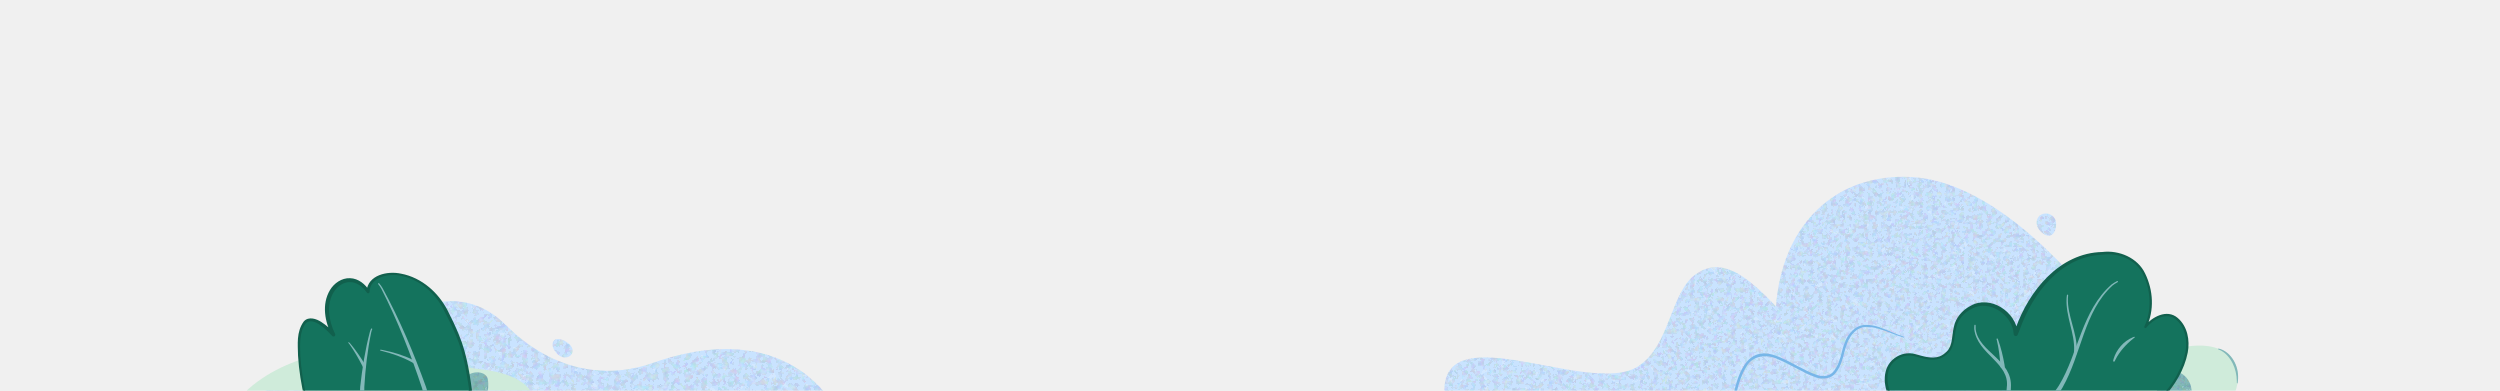
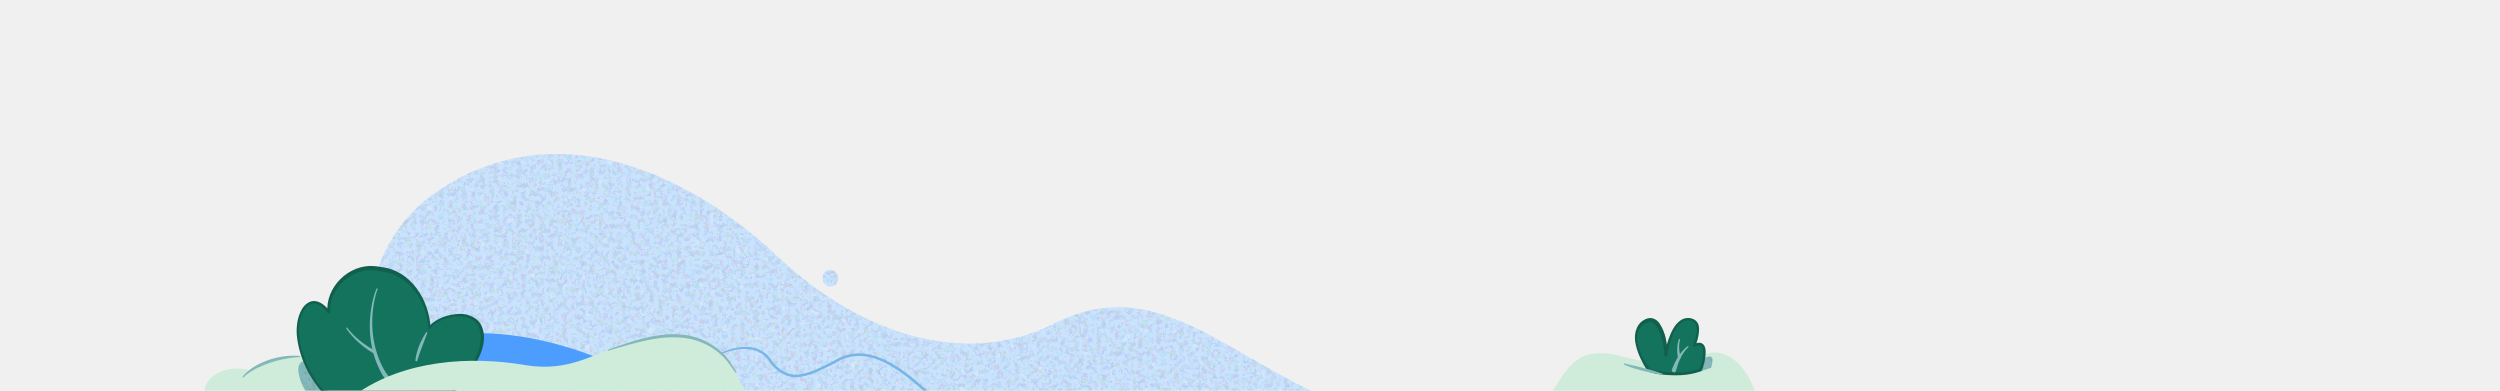
<svg xmlns="http://www.w3.org/2000/svg" width="1280" height="200" viewBox="0 0 1280 200" fill="none">
-   <g clip-path="url(#clip0_3427_33584)">
-     <g filter="url(#filter0_nn_3427_33584)">
-       <path d="M740.228 207.255C834.308 207.255 1032.91 207.255 1091.92 207.255L1096.89 188.846C1091.54 179.819 1085.57 171.021 1078.98 162.527C1056.24 133.246 1017.87 92.884 978.857 90.649C939.845 88.413 912.367 115.02 909.289 156.9C894.219 140.856 881.167 131.108 868.166 140.462C855.126 149.843 855.198 176.621 838.928 187.441C813.371 204.428 730.987 156.157 740.228 207.255Z" fill="#C9E3FF" />
+   <g clip-path="url(#clip0_3427_33618)">
+     <path d="M104.947 202.023C103.266 193.645 114.646 186.17 127.815 189.55C147.219 175.921 171.179 181.789 168.933 202.023H104.947Z" fill="#CFEBDA" />
+     <g filter="url(#filter0_nn_3427_33618)">
+       <path d="M156.767 200.739C152.059 193.3 151.023 184.637 156.296 184.919C161.117 186.049 166.027 195.937 167.879 200.739H156.767Z" fill="#82B8B9" />
    </g>
-     <path d="M885.869 212.036C885.845 212.215 885.893 212.397 886.003 212.54C886.113 212.684 886.275 212.778 886.454 212.802C886.634 212.826 886.815 212.778 886.959 212.669C887.102 212.559 887.196 212.397 887.22 212.217C887.22 212.217 887.22 212.217 887.22 212.217C887.507 210.082 887.817 208.029 888.191 205.918C889.359 199.629 890.758 193.146 894.114 187.798C897.273 181.976 904.648 181.136 910.359 183.962C916.932 186.626 922.789 190.769 929.728 193.2C933.075 194.498 937.889 193.938 940.086 190.651C942.38 187.629 943.386 184.085 944.265 180.561C944.679 178.841 945.143 177.277 945.789 175.665C947.374 171.461 950.665 167.519 955.316 167.405C959.859 167.173 964.328 169.085 968.687 170.725C970.676 171.486 972.685 172.263 974.75 172.825C974.805 172.839 974.864 172.832 974.913 172.804C974.963 172.775 974.999 172.729 975.015 172.675C975.03 172.62 975.023 172.562 974.996 172.512C974.968 172.462 974.922 172.425 974.868 172.409C974.868 172.409 974.868 172.409 974.868 172.409C972.849 171.805 970.878 170.978 968.915 170.156C964.601 168.392 960.205 166.255 955.261 166.349C950.114 166.295 946.191 170.816 944.594 175.181C943.913 176.874 943.433 178.491 943.006 180.259C942.154 183.7 941.122 187.152 939.062 189.842C937.068 192.685 933.37 193.113 930.122 191.946C923.546 189.652 917.549 185.456 910.875 182.736C907.833 181.469 904.463 180.526 901.022 181.159C897.562 181.76 894.767 184.271 892.988 187.063C889.422 192.762 888.051 199.314 886.853 205.68C886.474 207.815 886.159 209.885 885.869 212.036Z" fill="#77B6E8" />
-     <g filter="url(#filter1_nn_3427_33584)">
-       <path d="M1045.46 119.115C1040.96 115.316 1042.59 109.951 1046.71 109.36C1049.18 109.006 1052.75 110.515 1052.75 114.815C1052.75 119.115 1049.96 122.914 1045.46 119.115Z" fill="#C9E3FF" />
+     <path d="M153.346 182.817C153.428 182.812 153.506 182.778 153.564 182.719C153.622 182.66 153.655 182.581 153.655 182.499C153.655 182.417 153.622 182.338 153.564 182.279C153.506 182.22 153.428 182.186 153.346 182.181C153.346 182.181 153.346 182.181 153.346 182.181C152.81 182.15 152.284 182.13 151.752 182.119C146.896 182.021 141.989 182.766 137.365 184.367C132.905 185.939 128.579 188.219 125.24 191.655C124.867 192.055 124.521 192.466 124.212 192.914C124.172 192.973 124.153 193.046 124.163 193.117C124.173 193.189 124.209 193.254 124.266 193.298C124.322 193.342 124.394 193.362 124.465 193.354C124.537 193.346 124.603 193.31 124.651 193.257C124.651 193.257 124.651 193.257 124.651 193.257C124.989 192.881 125.362 192.535 125.758 192.198C129.307 189.306 133.569 187.363 137.876 185.844C142.344 184.299 147.016 183.332 151.778 182.929C152.299 182.885 152.817 182.848 153.346 182.817Z" fill="#82B8B9" />
+     <g filter="url(#filter1_nn_3427_33618)">
+       <path d="M194.168 172.506C203.956 196.498 211.622 202.183 232.195 217.386C448.257 221.589 651.865 217.386 717.129 217.386C635.416 196.525 600.421 134.84 539.325 165.82C498.184 186.682 444.369 175.113 397.859 131.026C356.772 92.079 286.045 54.478 222.438 99.004C198.342 115.872 183.857 147.232 194.168 172.506Z" fill="#C9E3FF" />
    </g>
-     <path d="M1062.58 166.885C1040.02 170.53 1013.98 201.414 1035.25 201.414H1144.09C1149.39 189.045 1143.22 173.783 1119.18 177.502C1095.45 181.174 1091.67 162.183 1062.58 166.885Z" fill="#CFEBDA" />
-     <g filter="url(#filter2_nn_3427_33584)">
-       <path d="M1122.17 201.119C1122.17 192.905 1114.95 187.265 1106.14 191.124L1104.16 201.119C1106.2 201.193 1115.7 201.296 1122.17 201.119Z" fill="#82B8B9" />
+     <path d="M323.461 191.678C305.955 181.303 267.792 167.363 232.779 171.253L223.053 191.678C242.829 193.299 285.854 195.568 323.461 191.678Z" fill="#4D9DFF" />
+     <path d="M480.464 205.139C480.596 205.262 480.675 205.433 480.681 205.614C480.688 205.794 480.622 205.97 480.499 206.103C480.376 206.235 480.205 206.313 480.025 206.32C479.844 206.326 479.668 206.261 479.536 206.138C479.536 206.138 479.536 206.138 479.536 206.138C477.858 204.576 476.201 203.059 474.545 201.574C461.718 190.187 444.338 175.117 427.36 186.049C421.796 188.703 416.305 191.943 409.93 192.936C403.402 194.209 397.004 190.018 393.635 184.771C393.586 184.701 393.536 184.631 393.486 184.562C387.707 176.007 375.443 178.142 366.984 182.373C364.961 183.34 362.993 184.439 361.087 185.637C361.039 185.667 360.981 185.677 360.925 185.665C360.869 185.652 360.821 185.619 360.79 185.571C360.76 185.524 360.749 185.466 360.761 185.41C360.772 185.354 360.805 185.305 360.853 185.274C360.853 185.274 360.853 185.274 360.853 185.274C362.742 184.023 364.694 182.861 366.711 181.823C374.998 177.339 388.025 174.42 394.531 183.806C394.585 183.881 394.638 183.956 394.692 184.032C398.017 189.099 403.685 192.786 409.749 191.642C415.728 190.72 421.201 187.541 426.78 184.862C444.389 173.501 462.776 189.254 475.452 200.562C477.116 202.052 478.78 203.575 480.464 205.139Z" fill="#77B6E8" />
+     <g filter="url(#filter2_nn_3427_33618)">
+       <path d="M424.561 146.627C420.221 145.788 420.418 140.06 423.204 138.655C425.049 137.726 427.884 137.906 428.912 140.965C429.941 144.023 427.651 147.224 424.561 146.627Z" fill="#C9E3FF" />
    </g>
-     <path d="M980.505 181.868C971.676 179.307 960.428 188.594 968.279 203.511H1106.89C1111.08 199.062 1117.44 190.941 1119.53 180.351C1122.15 167.012 1111.37 152.873 1098.42 167.397C1103.91 157.976 1102.88 127.317 1076.44 129.713C1050.66 132.047 1040.32 149.732 1032.08 170.93C1031.69 161.509 1019.79 151.694 1009.24 157.343C996.696 164.055 1002.93 174.657 997.142 180.351C993.035 184.395 989.265 184.41 980.505 181.868Z" fill="#14735D" />
-     <path d="M967.556 203.892C968.038 203.638 968.52 203.384 969.002 203.13C965.556 197.25 964.991 188.785 970.677 184.444C973.347 182.315 977.056 181.463 980.346 182.418C984.521 183.5 989.022 185.113 993.531 183.48C995.076 182.878 996.395 181.865 997.534 180.749C1001.16 177.118 1000.47 171.872 1001.63 167.726C1002.58 163.397 1005.68 160.009 1009.62 158.056C1018.65 153.052 1030.45 161.427 1030.99 170.975C1031.04 172.22 1032.64 172.487 1033.1 171.325C1033.42 170.503 1033.74 169.693 1034.07 168.876C1040.84 149.937 1055.12 131.297 1076.5 130.404C1084.76 129.292 1093.65 132.954 1097.29 140.634C1101.29 148.718 1101.81 159.038 1097.91 167.098C1097.55 167.706 1098.39 168.318 1098.86 167.792C1102.61 163.281 1109.4 159.53 1114.22 163.712C1118.77 167.571 1120.06 174.401 1118.93 180.234C1117.23 188.868 1112.46 196.683 1106.44 203.082L1106.89 202.884C1067.84 202.854 1028.78 202.804 989.725 202.734C982.576 202.721 975.428 202.708 968.279 202.694C968.279 203.239 968.279 203.783 968.279 204.328C975.428 204.314 982.576 204.301 989.725 204.288C1028.78 204.218 1067.84 204.168 1106.89 204.138C1107.02 204.138 1107.26 204.036 1107.35 203.94C1113.48 197.4 1118.37 189.396 1120.13 180.469C1121.29 174.277 1120.05 167.123 1114.97 162.777C1109.38 157.986 1101.74 162.391 1097.98 167.002L1098.93 167.696C1103.11 158.97 1102.5 148.629 1098.33 140.087C1094.55 131.997 1084.96 127.949 1076.37 129.021C1054.47 129.478 1038.76 148.954 1032.04 168.058C1031.71 168.884 1031.38 169.703 1031.06 170.534L1033.17 170.884C1032.37 159.562 1019 150.824 1008.85 156.629C1004.71 158.772 1001.25 162.773 1000.36 167.419C999.277 171.887 999.888 176.87 996.751 179.954C995.681 181.015 994.488 181.926 993.129 182.455C989.224 183.917 984.785 182.445 980.665 181.319C976.999 180.232 972.904 181.136 969.909 183.459C963.498 188.219 964.064 197.661 967.556 203.892ZM969.002 203.13L967.556 203.892C967.679 204.119 968.02 204.329 968.279 204.328V202.694L969.002 203.13Z" fill="#11604D" />
-     <g filter="url(#filter3_nn_3427_33584)">
-       <path d="M213.467 235.998L130.422 219.576C128.908 179.582 136.85 223.879 135.946 197.058L148.358 189.851C165.173 197.058 175.583 175.838 199.609 163.827C214.094 156.585 237.675 145.071 259.265 166.662C280.855 188.252 308.111 195.056 334.136 185.847C381.845 168.966 419.422 182.225 435.832 224.284L369.995 219.576L279.262 232.865L213.467 235.998Z" fill="#C9E3FF" />
+     <path d="M219.871 167.861C222.474 162.897 241.425 156.084 246.112 167.861C250.314 178.42 239.045 193.601 228.339 204.464L166.026 201.239C161.709 196.927 153.353 183.803 152.525 171.361C151.698 158.919 159.364 147.919 168.349 159.893C166.319 152.406 176.51 135.793 191.742 137.335C207.442 138.925 217.832 147.94 219.871 167.861Z" fill="#14735D" />
+     <path d="M245.353 168.163C245.859 167.962 246.365 167.76 246.871 167.559C245.066 162.631 239.431 160.354 234.703 160.727C229.354 161.092 223.996 162.714 220.036 166.659C219.792 166.946 219.561 167.265 219.383 167.605L220.419 167.805C219.832 153.954 210.663 138.644 195.586 136.782C194.342 136.548 193.108 136.376 191.851 136.253C178.719 135.001 166.441 147.01 167.677 160.075L168.906 159.475C167.123 157.212 165 154.905 161.888 154.232C158.634 153.522 155.791 156.04 154.445 158.531C152.25 162.485 151.675 167.019 151.934 171.4C152.975 182.699 158.149 193.203 165.593 201.672C165.671 201.75 165.884 201.844 165.994 201.85C186.764 202.944 207.534 204.051 228.302 205.171C228.457 205.179 228.734 205.071 228.843 204.961C235.489 198.143 241.857 190.766 245.745 181.836C247.56 177.476 248.739 172.321 246.871 167.559C246.365 167.76 245.859 167.962 245.353 168.163C247.014 172.275 246.039 177.046 244.309 181.241C240.634 189.834 234.381 197.206 227.835 203.968L228.376 203.758C207.602 202.727 186.829 201.684 166.057 200.628L166.458 200.806C159.29 192.705 154.09 182.187 153.116 171.322C152.858 167.129 153.443 162.751 155.469 159.12C156.746 156.794 159.116 154.849 161.649 155.45C164.158 156.002 166.163 158.116 167.792 160.311C168.274 160.951 169.233 160.484 169.021 159.711C168.117 148.259 180.104 136.98 191.632 138.418C192.831 138.543 194.004 138.711 195.181 138.932C209.174 140.636 218.524 154.041 219.322 167.917C219.384 168.512 220.081 168.647 220.359 168.117C220.487 167.87 220.67 167.612 220.874 167.371C224.354 163.864 229.743 162.18 234.742 161.975C239.256 161.75 243.941 163.883 245.353 168.163ZM246.871 167.559L245.353 168.163L246.871 167.559V167.559Z" fill="#11604D" />
+     <path d="M193.351 148.023C193.38 147.945 193.378 147.858 193.345 147.781C193.311 147.704 193.249 147.644 193.172 147.613C193.095 147.582 193.009 147.582 192.931 147.615C192.854 147.647 192.791 147.708 192.759 147.784C192.759 147.784 192.759 147.784 192.759 147.784C192.451 148.514 192.164 149.268 191.905 150.022C187.678 163.696 188.432 179.245 195.834 192.035C196.279 192.731 196.757 193.41 197.267 194.056C197.446 194.284 197.708 194.43 197.996 194.46C198.285 194.489 198.576 194.401 198.805 194.215C199.034 194.028 199.18 193.761 199.21 193.472C199.239 193.184 199.15 192.898 198.963 192.676C198.963 192.676 198.963 192.676 198.963 192.676C198.483 192.106 198.025 191.5 197.593 190.871C190.26 179.189 188.836 163.744 192.586 150.243C192.815 149.496 193.072 148.748 193.351 148.023Z" fill="#82B8B9" />
+     <path d="M268.648 186.88C240.716 182.224 207.208 184.166 182.025 201.942C235.384 202.956 348.469 201.942 381.988 201.942C370.68 175.105 359.692 169.038 333.617 172.696C308.464 176.225 296.581 191.535 268.648 186.88Z" fill="#CFEBDA" />
+     <path d="M376.509 190.735C376.556 190.803 376.628 190.852 376.711 190.868C376.793 190.885 376.878 190.869 376.947 190.823C377.017 190.777 377.066 190.705 377.083 190.624C377.101 190.542 377.085 190.456 377.041 190.385C377.041 190.385 377.041 190.385 377.041 190.385C376.385 189.331 375.734 188.317 375.038 187.289C369.378 177.465 357.982 171.346 346.697 171.184C346.356 171.158 346.01 171.134 345.66 171.112C334.822 170.973 324.694 174.393 314.757 177.77C313.603 178.183 312.455 178.607 311.312 179.046C311.244 179.072 311.188 179.123 311.157 179.189C311.125 179.255 311.121 179.331 311.145 179.4C311.17 179.468 311.22 179.525 311.286 179.557C311.352 179.588 311.427 179.593 311.497 179.571C311.497 179.571 311.497 179.571 311.497 179.571C312.658 179.198 313.823 178.836 314.992 178.482C325.01 175.61 335.314 172.506 345.56 172.671C345.904 172.693 346.244 172.717 346.58 172.742C357.724 173.002 368.206 178.283 374.377 187.757C375.111 188.744 375.806 189.719 376.509 190.735Z" fill="#82B8B9" />
+     <path d="M218.737 170.459C218.763 170.383 218.765 170.299 218.737 170.222C218.709 170.146 218.654 170.084 218.582 170.049C218.51 170.014 218.427 170.009 218.349 170.034C218.272 170.059 218.207 170.112 218.163 170.18C218.163 170.18 218.163 170.18 218.163 170.18C218.026 170.394 217.889 170.61 217.754 170.828C216.412 172.988 215.233 175.263 214.338 177.665C213.616 179.605 213.075 181.626 212.79 183.687C212.754 183.943 212.723 184.199 212.696 184.456C212.683 184.579 212.711 184.705 212.782 184.808C212.853 184.911 212.96 184.982 213.081 185.007C213.202 185.031 213.328 185.006 213.433 184.939C213.539 184.871 213.614 184.766 213.649 184.647C213.649 184.647 213.649 184.647 213.649 184.647C213.722 184.407 213.795 184.167 213.87 183.927C214.474 182.002 215.151 180.115 215.853 178.229C216.721 175.897 217.629 173.566 218.482 171.179C218.568 170.939 218.654 170.698 218.737 170.459Z" fill="#82B8B9" />
+     <path d="M177.839 167.819C177.793 167.751 177.72 167.704 177.638 167.687C177.556 167.671 177.472 167.686 177.403 167.731C177.334 167.775 177.285 167.846 177.266 167.927C177.247 168.009 177.261 168.094 177.303 168.165C177.303 168.165 177.303 168.165 177.303 168.165C177.468 168.435 177.646 168.708 177.827 168.972C181.233 173.644 185.586 177.442 190.553 180.516C190.835 180.677 191.138 180.839 191.436 180.983C191.631 181.078 191.854 181.089 192.057 181.013C192.26 180.936 192.426 180.777 192.517 180.574C192.609 180.372 192.618 180.142 192.541 179.939C192.465 179.736 192.309 179.577 192.109 179.493C192.109 179.493 192.109 179.493 192.109 179.493C191.848 179.385 191.57 179.253 191.304 179.12C186.483 176.485 181.893 172.904 178.384 168.568C178.196 168.323 178.011 168.069 177.839 167.819Z" fill="#82B8B9" />
+     <path d="M829.573 182.247C807.386 176.701 802.601 188.423 794.427 200.976C818.657 201.754 873.598 203.311 899.521 203.311C894.266 185.504 882.165 176.409 870.78 182.248C859.395 188.086 851.76 187.794 829.573 182.247Z" fill="#CFEBDA" />
+     <g filter="url(#filter3_nn_3427_33618)">
+       <path d="M876.767 184.296C876.766 182.034 875.447 182.034 871.74 183.793L869.324 190.56L876.013 188.317C876.264 187.731 876.767 186.106 876.767 184.296Z" fill="#82B8B9" />
    </g>
-     <path d="M189.724 177.976C169.957 178.17 132.5 184.772 116 212.655H146.027H274.86C275.682 201.15 269.011 191.659 245.934 189.036C225.287 186.69 209.49 177.782 189.724 177.976Z" fill="#CFEBDA" />
-     <g filter="url(#filter4_nn_3427_33584)">
-       <path d="M249.777 194.243C249.122 190.222 242.533 189.512 239.26 192.411L239.727 201.574H249.265C249.857 200.296 250.3 197.459 249.777 194.243Z" fill="#82B8B9" />
-     </g>
-     <path d="M188.44 149.317C189.27 136.017 216.254 135.874 228.201 158.84C238.042 177.757 238.916 185.525 241.54 204.077C223.268 202.22 175.218 207.232 156.541 204.077C151.938 185.116 148.22 147.616 170.749 171.368C159.747 149.317 178.754 134.691 188.44 149.317Z" fill="#14735D" />
-     <path d="M228.926 158.463C228.443 158.714 227.96 158.966 227.477 159.217C225.373 154.986 222.52 151.153 218.952 148.056C214.989 144.614 210.171 142.107 204.993 141.17C198.521 139.767 189.393 142.2 189.247 149.367C189.201 150.223 188.246 150.474 187.766 149.763C185.737 146.763 182.613 144.425 179.183 144.438C175.766 144.393 172.627 146.647 170.828 149.633C167.019 155.93 168.271 164.238 171.572 170.957C172.053 171.918 170.823 172.779 170.082 172C168.062 169.831 165.987 167.802 163.638 166.221C161.41 164.688 158.318 163.563 156.538 165.56C153.2 169.842 153.597 176.448 153.777 182.132C154.22 189.475 155.413 196.792 157.12 203.936L156.64 203.49C184.715 206.528 213.128 201.775 241.611 203.381L240.847 204.175C239.284 193.251 237.882 182.278 233.59 172.167C231.795 167.745 229.699 163.464 227.477 159.217C227.96 158.966 228.443 158.714 228.926 158.463C231.139 162.752 233.232 167.086 235.031 171.587C239.347 181.906 240.719 193.091 242.232 203.979C242.3 204.467 241.96 204.823 241.469 204.772C213.306 203.06 184.881 207.758 156.442 204.664C156.234 204.629 156.012 204.422 155.962 204.217C154.245 196.996 153.048 189.64 152.598 182.199C152.499 176.355 151.628 169.992 155.526 164.592C158.031 161.747 162.199 163.326 164.512 164.866C167.098 166.514 169.284 168.557 171.416 170.735L169.927 171.778C166.321 164.842 164.574 155.833 168.964 148.486C171.038 145.024 174.927 142.252 179.227 142.43C183.554 142.558 187.05 145.559 189.114 148.87L187.633 149.266C188.35 140.578 198.583 138.686 205.187 140.087C210.588 141.066 215.583 143.613 219.762 147.106C223.521 150.249 226.586 154.143 228.926 158.463ZM227.477 159.217L228.926 158.463L227.477 159.217V159.217Z" fill="#11604D" />
-     <path d="M193.654 145.492C193.598 145.431 193.568 145.349 193.57 145.265C193.573 145.181 193.608 145.102 193.669 145.044C193.73 144.987 193.811 144.955 193.895 144.957C193.979 144.959 194.059 144.993 194.117 145.053C194.117 145.053 194.117 145.053 194.117 145.053C194.858 145.855 195.359 146.69 195.914 147.59C204.722 163.772 211.796 180.662 218.077 198.03C218.396 199.008 218.713 200.009 218.954 201.041C219.019 201.324 218.969 201.619 218.812 201.863C218.655 202.107 218.404 202.279 218.117 202.341C217.83 202.403 217.531 202.35 217.287 202.193C217.043 202.036 216.875 201.788 216.817 201.504C216.817 201.504 216.817 201.504 216.817 201.504C216.633 200.607 216.349 199.616 216.065 198.663C210.311 181.392 203.613 164.187 195.298 147.953C194.78 147.061 194.287 146.21 193.654 145.492Z" fill="#82B8B9" />
-     <path d="M1084.24 144.474C1084.32 144.435 1084.37 144.367 1084.4 144.287C1084.42 144.207 1084.42 144.12 1084.38 144.046C1084.34 143.972 1084.27 143.916 1084.19 143.889C1084.11 143.863 1084.03 143.869 1083.95 143.906C1083.95 143.906 1083.95 143.906 1083.95 143.906C1082.96 144.4 1082.02 144.985 1081.13 145.644C1065.76 159.128 1064.13 180.983 1054.2 197.33C1053.63 198.234 1053.03 199.103 1052.4 199.908C1052.22 200.136 1052.14 200.425 1052.17 200.713C1052.21 201 1052.36 201.263 1052.6 201.442C1052.83 201.62 1053.12 201.7 1053.41 201.663C1053.7 201.625 1053.96 201.473 1054.13 201.241C1054.13 201.241 1054.13 201.241 1054.13 201.241C1054.8 200.347 1055.42 199.402 1056 198.434C1065.83 181.179 1066.91 159.648 1081.56 146.215C1082.41 145.558 1083.3 144.973 1084.24 144.474Z" fill="#82B8B9" />
-     <path d="M190.556 168.624C190.595 168.551 190.602 168.465 190.578 168.385C190.553 168.305 190.5 168.238 190.428 168.198C190.355 168.158 190.27 168.148 190.189 168.17C190.109 168.193 190.04 168.245 189.998 168.316C189.998 168.316 189.998 168.316 189.998 168.316C189.711 168.842 189.565 169.325 189.395 169.853C186.951 179.153 185.464 188.512 184.417 198.112C184.375 198.652 184.336 199.202 184.341 199.785C184.343 200.075 184.461 200.349 184.673 200.547C184.885 200.746 185.173 200.851 185.47 200.841C185.767 200.831 186.048 200.706 186.246 200.494C186.444 200.283 186.543 200.001 186.526 199.711C186.526 199.711 186.526 199.711 186.526 199.711C186.5 199.27 186.508 198.737 186.523 198.23C187.084 188.848 188.128 179.281 190.083 170.049C190.219 169.539 190.353 169.041 190.556 168.624Z" fill="#82B8B9" />
-     <path d="M178.395 175.62C178.349 175.582 178.319 175.526 178.311 175.466C178.304 175.406 178.319 175.345 178.355 175.298C178.39 175.25 178.444 175.218 178.504 175.208C178.564 175.198 178.626 175.211 178.675 175.244C178.675 175.244 178.675 175.244 178.675 175.244C178.912 175.419 179.065 175.591 179.243 175.781C182.103 179.196 184.552 182.787 186.893 186.613C187.018 186.834 187.144 187.057 187.264 187.319C187.353 187.512 187.36 187.73 187.279 187.927C187.197 188.124 187.034 188.282 186.83 188.367C186.626 188.452 186.398 188.454 186.202 188.373C186.005 188.292 185.856 188.133 185.782 187.933C185.782 187.933 185.782 187.933 185.782 187.933C185.72 187.759 185.62 187.538 185.522 187.33C183.573 183.502 181.356 179.638 178.843 176.121C178.694 175.932 178.543 175.747 178.395 175.62Z" fill="#82B8B9" />
-     <path d="M211.542 185.861C211.696 185.956 211.88 185.985 212.055 185.939C212.23 185.893 212.381 185.776 212.474 185.616C212.568 185.456 212.595 185.267 212.549 185.092C212.503 184.917 212.388 184.771 212.229 184.684C212.229 184.684 212.229 184.684 212.229 184.684C211.961 184.535 211.686 184.39 211.411 184.249C206.44 181.801 201.176 180.272 195.829 179.185C195.532 179.128 195.231 179.072 194.936 179.02C194.871 179.009 194.802 179.024 194.747 179.062C194.691 179.1 194.653 179.158 194.64 179.223C194.627 179.289 194.64 179.356 194.677 179.413C194.713 179.469 194.77 179.51 194.835 179.524C194.835 179.524 194.835 179.524 194.835 179.524C195.125 179.59 195.42 179.658 195.711 179.729C200.942 181.046 206.121 182.832 210.784 185.412C211.041 185.558 211.295 185.709 211.542 185.861Z" fill="#82B8B9" />
-     <g filter="url(#filter5_nn_3427_33584)">
-       <path d="M290.269 175.235C283.492 170.672 280.35 176.346 285.385 181.26C290.421 186.173 297.13 179.855 290.269 175.235Z" fill="#C9E3FF" />
-     </g>
-     <path d="M1058.89 151.195C1058.9 151.112 1058.88 151.028 1058.82 150.962C1058.77 150.895 1058.7 150.852 1058.62 150.841C1058.53 150.83 1058.45 150.852 1058.38 150.902C1058.31 150.953 1058.27 151.028 1058.26 151.11C1058.26 151.11 1058.26 151.11 1058.26 151.11C1058.18 151.617 1058.13 152.125 1058.09 152.636C1057.53 161.938 1062.31 170.503 1061.95 179.368C1061.92 179.854 1061.88 180.337 1061.82 180.817C1061.79 181.007 1061.85 181.198 1061.97 181.348C1062.09 181.498 1062.26 181.594 1062.45 181.616C1062.65 181.638 1062.84 181.584 1062.99 181.464C1063.14 181.345 1063.23 181.171 1063.25 180.981C1063.25 180.981 1063.25 180.981 1063.25 180.981C1063.31 180.461 1063.34 179.94 1063.35 179.42C1063.43 169.976 1058.44 161.714 1058.77 152.675C1058.79 152.18 1058.83 151.687 1058.89 151.195Z" fill="#82B8B9" />
-     <path d="M1011.52 166.597C1011.53 166.514 1011.5 166.432 1011.44 166.368C1011.39 166.305 1011.31 166.265 1011.23 166.258C1011.15 166.251 1011.07 166.277 1011 166.33C1010.94 166.383 1010.89 166.46 1010.89 166.542C1010.89 166.542 1010.89 166.542 1010.89 166.542C1010.81 167.238 1010.79 167.891 1010.82 168.583C1012.41 181.501 1029.22 185.726 1027.47 198.414C1027.44 199.054 1027.39 199.653 1027.31 200.306C1027.27 200.594 1027.35 200.882 1027.53 201.109C1027.71 201.335 1027.98 201.481 1028.27 201.513C1028.57 201.546 1028.86 201.462 1029.09 201.281C1029.31 201.099 1029.45 200.835 1029.48 200.546C1029.55 199.829 1029.58 199.17 1029.58 198.463C1030.57 184.12 1013.09 180.448 1011.53 168.537C1011.48 167.886 1011.48 167.265 1011.52 166.597Z" fill="#82B8B9" />
-     <path d="M1022.85 173.486C1022.82 173.411 1022.76 173.35 1022.68 173.316C1022.61 173.281 1022.52 173.275 1022.45 173.3C1022.37 173.326 1022.31 173.38 1022.27 173.453C1022.23 173.526 1022.22 173.61 1022.24 173.688C1022.24 173.688 1022.24 173.688 1022.24 173.688C1022.3 173.909 1022.36 174.141 1022.42 174.367C1023.38 178.478 1023.93 182.75 1024.2 186.908C1024.21 187.137 1024.21 187.364 1024.21 187.57C1024.21 187.86 1024.33 188.132 1024.55 188.326C1024.76 188.519 1025.06 188.618 1025.37 188.601C1025.67 188.584 1025.96 188.453 1026.15 188.237C1026.34 188.021 1026.43 187.737 1026.4 187.449C1026.4 187.449 1026.4 187.449 1026.4 187.449C1026.37 187.19 1026.33 186.943 1026.3 186.696C1025.55 182.389 1024.54 178.238 1023.1 174.158C1023.02 173.934 1022.93 173.705 1022.85 173.486Z" fill="#82B8B9" />
-     <path d="M1092.9 172.845C1092.95 172.811 1092.99 172.761 1093 172.704C1093.02 172.647 1093.01 172.587 1092.98 172.536C1092.95 172.485 1092.91 172.447 1092.85 172.429C1092.8 172.41 1092.73 172.414 1092.68 172.434C1092.68 172.434 1092.68 172.434 1092.68 172.434C1092.42 172.531 1092.16 172.633 1091.9 172.744C1089.59 173.73 1087.48 175.279 1085.82 177.204C1084.16 179.127 1082.85 181.377 1082.14 183.822C1082.06 184.091 1081.99 184.372 1081.93 184.644C1081.91 184.752 1081.92 184.866 1081.97 184.964C1082.03 185.061 1082.11 185.135 1082.22 185.167C1082.32 185.2 1082.44 185.191 1082.54 185.141C1082.63 185.092 1082.71 185.006 1082.75 184.905C1082.75 184.905 1082.75 184.905 1082.75 184.905C1082.86 184.666 1082.97 184.42 1083.09 184.184C1084.15 182.042 1085.53 180.081 1087.07 178.29C1088.62 176.5 1090.33 174.846 1092.25 173.342C1092.47 173.174 1092.68 173.01 1092.9 172.845Z" fill="#82B8B9" />
-     <path d="M1135.96 178.475C1135.9 178.464 1135.84 178.475 1135.78 178.508C1135.73 178.54 1135.69 178.592 1135.68 178.651C1135.66 178.71 1135.67 178.774 1135.7 178.827C1135.73 178.881 1135.78 178.92 1135.84 178.939C1135.84 178.939 1135.84 178.939 1135.84 178.939C1136.17 179.043 1136.49 179.175 1136.8 179.322C1139.64 180.731 1141.74 183.286 1143.14 186.084C1144.5 188.818 1145.17 191.885 1145.25 195.009C1145.26 195.363 1145.26 195.71 1145.26 196.07C1145.26 196.124 1145.28 196.177 1145.31 196.218C1145.35 196.259 1145.4 196.284 1145.45 196.289C1145.5 196.294 1145.56 196.277 1145.6 196.243C1145.64 196.208 1145.67 196.159 1145.67 196.106C1145.67 196.106 1145.67 196.106 1145.67 196.106C1145.73 195.744 1145.78 195.392 1145.81 195.03C1146.15 191.846 1145.65 188.496 1144.19 185.563C1142.7 182.563 1140.23 179.908 1137.03 178.759C1136.68 178.64 1136.32 178.542 1135.96 178.475Z" fill="#82B8B9" />
+     <path d="M842.15 164.66C833.544 169.61 839.054 182.193 844.134 189.423C850.388 191.963 864.262 192.159 870.711 189.423C872.86 184.342 874.815 173.008 867.389 176.917C868.627 174.488 870.711 166.933 867.893 164.66C864.137 161.629 856.25 162.651 852.928 181.802C853.123 177.503 850.438 159.893 842.15 164.66Z" fill="#14735D" />
+     <path d="M843.466 189.893C843.911 189.58 844.357 189.267 844.803 188.953C843.451 187.173 842.242 185.274 841.207 183.284C840.058 181.066 839.115 178.727 838.596 176.306C837.559 172.088 838.767 167.231 842.616 165.471C844.645 164.329 846.508 164.922 847.845 166.75C850.68 170.826 851.901 176.599 852.156 181.767C852.114 182.689 853.531 182.844 853.689 181.934C854.241 178.225 855.042 174.558 856.536 171.174C857.587 168.842 858.945 166.584 860.943 165.131C862.886 163.641 865.67 163.563 867.516 165.128C869.893 167.889 868.339 173.081 866.832 176.633C866.526 177.231 867.085 177.782 867.68 177.47C868.902 176.819 870.368 176.403 871.107 177.135C871.891 177.878 872.042 179.438 872.005 180.809C871.889 183.636 871.165 186.531 870.084 189.158L870.445 188.796C864.363 191.024 857.383 190.971 850.862 190.211C848.655 189.908 846.426 189.472 844.442 188.666C844.237 189.171 844.032 189.675 843.827 190.18C846.062 191.052 848.371 191.46 850.664 191.752C857.441 192.444 864.387 192.5 870.977 190.05C871.097 189.998 871.287 189.809 871.338 189.688C872.472 186.858 873.191 183.92 873.305 180.842C873.289 179.335 873.33 177.597 871.966 176.195C870.323 174.818 868.412 175.706 867.098 176.363L867.946 177.201C868.921 175.132 869.459 173.02 869.767 170.814C869.967 168.679 870.291 166.072 868.271 164.192C866.045 162.271 862.459 162.421 860.252 164.166C857.964 165.847 856.561 168.26 855.457 170.692C853.902 174.218 852.928 177.914 852.167 181.67L853.7 181.837C853.673 176.135 852.994 170.466 849.575 165.411C848.735 164.323 847.544 163.264 845.968 162.928C844.393 162.583 842.844 163.121 841.684 163.849C837.14 166.386 836.427 172.247 837.52 176.534C838.066 179.08 838.994 181.505 840.087 183.838C841.074 185.929 842.203 187.946 843.466 189.893ZM844.803 188.953L843.466 189.893C843.531 189.978 843.727 190.14 843.827 190.18L844.442 188.666L844.803 188.953Z" fill="#11604D" />
+     <path d="M831.793 186.087C831.715 186.065 831.631 186.071 831.557 186.106C831.483 186.141 831.425 186.202 831.397 186.278C831.369 186.354 831.371 186.438 831.404 186.513C831.437 186.588 831.497 186.648 831.57 186.683C831.57 186.683 831.57 186.683 831.57 186.683C831.868 186.827 832.186 186.968 832.502 187.102C835.375 188.299 838.323 189.185 841.303 189.953C844.197 190.692 847.125 191.265 850.084 191.702C850.419 191.752 850.755 191.801 851.081 191.846C851.151 191.856 851.224 191.843 851.284 191.805C851.345 191.767 851.388 191.708 851.405 191.64C851.422 191.572 851.411 191.499 851.375 191.438C851.34 191.376 851.282 191.33 851.215 191.306C851.215 191.306 851.215 191.306 851.215 191.306C850.904 191.194 850.582 191.083 850.261 190.973C847.428 190.009 844.572 189.175 841.69 188.439C838.723 187.674 835.73 187.035 832.758 186.333C832.431 186.254 832.102 186.17 831.793 186.087Z" fill="#82B8B9" />
+     <path d="M864.425 177.817C864.485 177.765 864.523 177.688 864.53 177.606C864.538 177.524 864.516 177.443 864.466 177.38C864.417 177.317 864.344 177.276 864.262 177.264C864.181 177.252 864.097 177.269 864.032 177.315C864.032 177.315 864.032 177.315 864.032 177.315C863.834 177.454 863.639 177.6 863.448 177.75C860.034 180.532 857.891 184.508 856.278 188.538C856.189 188.764 856.103 188.993 856.02 189.219C855.919 189.492 855.933 189.787 856.069 190.044C856.204 190.3 856.45 190.496 856.742 190.587C857.035 190.677 857.348 190.653 857.604 190.517C857.861 190.382 858.039 190.146 858.109 189.864C858.109 189.864 858.109 189.864 858.109 189.864C858.164 189.644 858.221 189.421 858.281 189.199C859.381 185.24 861.001 181.248 863.921 178.287C864.084 178.126 864.253 177.969 864.425 177.817Z" fill="#82B8B9" />
+     <path d="M860.152 173.927C860.172 173.849 860.16 173.764 860.12 173.691C860.08 173.619 860.015 173.565 859.937 173.541C859.86 173.517 859.776 173.524 859.702 173.562C859.628 173.599 859.57 173.662 859.542 173.739C859.542 173.739 859.542 173.739 859.542 173.739C859.489 173.888 859.439 174.04 859.392 174.191C858.581 176.94 858.48 179.838 859.053 182.713C859.089 182.874 859.129 183.037 859.174 183.197C859.223 183.378 859.343 183.528 859.509 183.614C859.676 183.699 859.876 183.713 860.062 183.654C860.248 183.594 860.403 183.466 860.489 183.3C860.575 183.133 860.584 182.941 860.519 182.765C860.519 182.765 860.519 182.765 860.519 182.765C860.471 182.636 860.425 182.499 860.382 182.361C859.649 179.84 859.492 177.006 860.046 174.365C860.078 174.219 860.114 174.072 860.152 173.927Z" fill="#82B8B9" />
  </g>
  <defs>
-     <filter id="filter0_nn_3427_33584" x="739.509" y="90.518" width="357.376" height="116.737" filterUnits="userSpaceOnUse" color-interpolation-filters="sRGB">
+     <filter id="filter0_nn_3427_33618" x="152.768" y="184.913" width="15.112" height="15.827" filterUnits="userSpaceOnUse" color-interpolation-filters="sRGB">
      <feFlood flood-opacity="0" result="BackgroundImageFix" />
      <feBlend mode="normal" in="SourceGraphic" in2="BackgroundImageFix" result="shape" />
      <feTurbulence type="fractalNoise" baseFrequency="0.428 0.428" stitchTiles="stitch" numOctaves="3" result="noise" seed="2151" />
      <feComponentTransfer in="noise" result="coloredNoise1">
        <feFuncR type="linear" slope="2" intercept="-0.5" />
        <feFuncG type="linear" slope="2" intercept="-0.5" />
        <feFuncB type="linear" slope="2" intercept="-0.5" />
        <feFuncA type="discrete" tableValues="1 1 1 1 1 1 1 1 1 1 1 1 1 1 1 1 1 1 1 1 1 1 1 1 1 1 1 1 1 1 1 1 1 1 1 1 1 1 1 1 1 1 1 1 1 1 1 1 1 1 1 0 0 0 0 0 0 0 0 0 0 0 0 0 0 0 0 0 0 0 0 0 0 0 0 0 0 0 0 0 0 0 0 0 0 0 0 0 0 0 0 0 0 0 0 0 0 0 0 0 " />
      </feComponentTransfer>
      <feComposite operator="in" in2="shape" in="coloredNoise1" result="noise1Clipped" />
      <feComponentTransfer in="noise1Clipped" result="color1">
        <feFuncA type="table" tableValues="0 0.1" />
      </feComponentTransfer>
-       <feMerge result="effect1_noise_3427_33584">
+       <feMerge result="effect1_noise_3427_33618">
        <feMergeNode in="shape" />
        <feMergeNode in="color1" />
      </feMerge>
      <feTurbulence type="fractalNoise" baseFrequency="0.221 0.221" stitchTiles="stitch" numOctaves="3" result="noise" seed="3494" />
      <feColorMatrix in="noise" type="luminanceToAlpha" result="alphaNoise" />
      <feComponentTransfer in="alphaNoise" result="coloredNoise1">
        <feFuncA type="discrete" tableValues="0 0 0 0 0 0 0 0 0 0 0 0 0 0 0 0 0 1 1 1 1 1 1 1 1 1 1 1 1 1 1 1 0 0 0 0 0 0 0 0 0 0 0 0 0 0 0 0 0 0 0 0 0 0 0 0 0 0 0 0 0 0 0 0 0 0 0 0 0 0 0 0 0 0 0 0 0 0 0 0 0 0 0 0 0 0 0 0 0 0 0 0 0 0 0 0 0 0 0 0 " />
      </feComponentTransfer>
-       <feComposite operator="in" in2="effect1_noise_3427_33584" in="coloredNoise1" result="noise1Clipped" />
+       <feComposite operator="in" in2="effect1_noise_3427_33618" in="coloredNoise1" result="noise1Clipped" />
      <feFlood flood-color="rgba(255, 255, 255, 0.18)" result="color1Flood" />
      <feComposite operator="in" in2="noise1Clipped" in="color1Flood" result="color1" />
-       <feMerge result="effect2_noise_3427_33584">
-         <feMergeNode in="effect1_noise_3427_33584" />
+       <feMerge result="effect2_noise_3427_33618">
+         <feMergeNode in="effect1_noise_3427_33618" />
        <feMergeNode in="color1" />
      </feMerge>
    </filter>
-     <filter id="filter1_nn_3427_33584" x="1042.76" y="109.311" width="9.986" height="11.366" filterUnits="userSpaceOnUse" color-interpolation-filters="sRGB">
+     <filter id="filter1_nn_3427_33618" x="190.801" y="78.841" width="526.328" height="140.413" filterUnits="userSpaceOnUse" color-interpolation-filters="sRGB">
      <feFlood flood-opacity="0" result="BackgroundImageFix" />
      <feBlend mode="normal" in="SourceGraphic" in2="BackgroundImageFix" result="shape" />
      <feTurbulence type="fractalNoise" baseFrequency="0.428 0.428" stitchTiles="stitch" numOctaves="3" result="noise" seed="2151" />
      <feComponentTransfer in="noise" result="coloredNoise1">
        <feFuncR type="linear" slope="2" intercept="-0.5" />
        <feFuncG type="linear" slope="2" intercept="-0.5" />
        <feFuncB type="linear" slope="2" intercept="-0.5" />
        <feFuncA type="discrete" tableValues="1 1 1 1 1 1 1 1 1 1 1 1 1 1 1 1 1 1 1 1 1 1 1 1 1 1 1 1 1 1 1 1 1 1 1 1 1 1 1 1 1 1 1 1 1 1 1 1 1 1 1 0 0 0 0 0 0 0 0 0 0 0 0 0 0 0 0 0 0 0 0 0 0 0 0 0 0 0 0 0 0 0 0 0 0 0 0 0 0 0 0 0 0 0 0 0 0 0 0 0 " />
      </feComponentTransfer>
      <feComposite operator="in" in2="shape" in="coloredNoise1" result="noise1Clipped" />
      <feComponentTransfer in="noise1Clipped" result="color1">
        <feFuncA type="table" tableValues="0 0.1" />
      </feComponentTransfer>
-       <feMerge result="effect1_noise_3427_33584">
+       <feMerge result="effect1_noise_3427_33618">
        <feMergeNode in="shape" />
        <feMergeNode in="color1" />
      </feMerge>
      <feTurbulence type="fractalNoise" baseFrequency="0.221 0.221" stitchTiles="stitch" numOctaves="3" result="noise" seed="3494" />
      <feColorMatrix in="noise" type="luminanceToAlpha" result="alphaNoise" />
      <feComponentTransfer in="alphaNoise" result="coloredNoise1">
        <feFuncA type="discrete" tableValues="0 0 0 0 0 0 0 0 0 0 0 0 0 0 0 0 0 1 1 1 1 1 1 1 1 1 1 1 1 1 1 1 0 0 0 0 0 0 0 0 0 0 0 0 0 0 0 0 0 0 0 0 0 0 0 0 0 0 0 0 0 0 0 0 0 0 0 0 0 0 0 0 0 0 0 0 0 0 0 0 0 0 0 0 0 0 0 0 0 0 0 0 0 0 0 0 0 0 0 0 " />
      </feComponentTransfer>
-       <feComposite operator="in" in2="effect1_noise_3427_33584" in="coloredNoise1" result="noise1Clipped" />
+       <feComposite operator="in" in2="effect1_noise_3427_33618" in="coloredNoise1" result="noise1Clipped" />
      <feFlood flood-color="rgba(255, 255, 255, 0.18)" result="color1Flood" />
      <feComposite operator="in" in2="noise1Clipped" in="color1Flood" result="color1" />
-       <feMerge result="effect2_noise_3427_33584">
-         <feMergeNode in="effect1_noise_3427_33584" />
+       <feMerge result="effect2_noise_3427_33618">
+         <feMergeNode in="effect1_noise_3427_33618" />
        <feMergeNode in="color1" />
      </feMerge>
    </filter>
-     <filter id="filter2_nn_3427_33584" x="1104.16" y="189.883" width="18.011" height="11.334" filterUnits="userSpaceOnUse" color-interpolation-filters="sRGB">
+     <filter id="filter2_nn_3427_33618" x="421.193" y="138.161" width="7.969" height="8.538" filterUnits="userSpaceOnUse" color-interpolation-filters="sRGB">
+       <feFlood flood-opacity="0" result="BackgroundImageFix" />
+       <feBlend mode="normal" in="SourceGraphic" in2="BackgroundImageFix" result="shape" />
+       <feTurbulence type="fractalNoise" baseFrequency="0.571 0.571" stitchTiles="stitch" numOctaves="3" result="noise" seed="2151" />
+       <feComponentTransfer in="noise" result="coloredNoise1">
+         <feFuncR type="linear" slope="2" intercept="-0.5" />
+         <feFuncG type="linear" slope="2" intercept="-0.5" />
+         <feFuncB type="linear" slope="2" intercept="-0.5" />
+         <feFuncA type="discrete" tableValues="1 1 1 1 1 1 1 1 1 1 1 1 1 1 1 1 1 1 1 1 1 1 1 1 1 1 1 1 1 1 1 1 1 1 1 1 1 1 1 1 1 1 1 1 1 1 1 1 1 1 1 0 0 0 0 0 0 0 0 0 0 0 0 0 0 0 0 0 0 0 0 0 0 0 0 0 0 0 0 0 0 0 0 0 0 0 0 0 0 0 0 0 0 0 0 0 0 0 0 0 " />
+       </feComponentTransfer>
+       <feComposite operator="in" in2="shape" in="coloredNoise1" result="noise1Clipped" />
+       <feComponentTransfer in="noise1Clipped" result="color1">
+         <feFuncA type="table" tableValues="0 0.1" />
+       </feComponentTransfer>
+       <feMerge result="effect1_noise_3427_33618">
+         <feMergeNode in="shape" />
+         <feMergeNode in="color1" />
+       </feMerge>
+       <feTurbulence type="fractalNoise" baseFrequency="0.294 0.294" stitchTiles="stitch" numOctaves="3" result="noise" seed="3494" />
+       <feColorMatrix in="noise" type="luminanceToAlpha" result="alphaNoise" />
+       <feComponentTransfer in="alphaNoise" result="coloredNoise1">
+         <feFuncA type="discrete" tableValues="0 0 0 0 0 0 0 0 0 0 0 0 0 0 0 0 0 1 1 1 1 1 1 1 1 1 1 1 1 1 1 1 0 0 0 0 0 0 0 0 0 0 0 0 0 0 0 0 0 0 0 0 0 0 0 0 0 0 0 0 0 0 0 0 0 0 0 0 0 0 0 0 0 0 0 0 0 0 0 0 0 0 0 0 0 0 0 0 0 0 0 0 0 0 0 0 0 0 0 0 " />
+       </feComponentTransfer>
+       <feComposite operator="in" in2="effect1_noise_3427_33618" in="coloredNoise1" result="noise1Clipped" />
+       <feFlood flood-color="rgba(255, 255, 255, 0.18)" result="color1Flood" />
+       <feComposite operator="in" in2="noise1Clipped" in="color1Flood" result="color1" />
+       <feMerge result="effect2_noise_3427_33618">
+         <feMergeNode in="effect1_noise_3427_33618" />
+         <feMergeNode in="color1" />
+       </feMerge>
+     </filter>
+     <filter id="filter3_nn_3427_33618" x="869.324" y="182.531" width="7.442" height="8.03" filterUnits="userSpaceOnUse" color-interpolation-filters="sRGB">
      <feFlood flood-opacity="0" result="BackgroundImageFix" />
      <feBlend mode="normal" in="SourceGraphic" in2="BackgroundImageFix" result="shape" />
      <feTurbulence type="fractalNoise" baseFrequency="0.428 0.428" stitchTiles="stitch" numOctaves="3" result="noise" seed="2151" />
      <feComponentTransfer in="noise" result="coloredNoise1">
        <feFuncR type="linear" slope="2" intercept="-0.5" />
        <feFuncG type="linear" slope="2" intercept="-0.5" />
        <feFuncB type="linear" slope="2" intercept="-0.5" />
        <feFuncA type="discrete" tableValues="1 1 1 1 1 1 1 1 1 1 1 1 1 1 1 1 1 1 1 1 1 1 1 1 1 1 1 1 1 1 1 1 1 1 1 1 1 1 1 1 1 1 1 1 1 1 1 1 1 1 1 0 0 0 0 0 0 0 0 0 0 0 0 0 0 0 0 0 0 0 0 0 0 0 0 0 0 0 0 0 0 0 0 0 0 0 0 0 0 0 0 0 0 0 0 0 0 0 0 0 " />
      </feComponentTransfer>
      <feComposite operator="in" in2="shape" in="coloredNoise1" result="noise1Clipped" />
      <feComponentTransfer in="noise1Clipped" result="color1">
        <feFuncA type="table" tableValues="0 0.1" />
      </feComponentTransfer>
-       <feMerge result="effect1_noise_3427_33584">
+       <feMerge result="effect1_noise_3427_33618">
        <feMergeNode in="shape" />
        <feMergeNode in="color1" />
      </feMerge>
      <feTurbulence type="fractalNoise" baseFrequency="0.221 0.221" stitchTiles="stitch" numOctaves="3" result="noise" seed="3494" />
      <feColorMatrix in="noise" type="luminanceToAlpha" result="alphaNoise" />
      <feComponentTransfer in="alphaNoise" result="coloredNoise1">
        <feFuncA type="discrete" tableValues="0 0 0 0 0 0 0 0 0 0 0 0 0 0 0 0 0 1 1 1 1 1 1 1 1 1 1 1 1 1 1 1 0 0 0 0 0 0 0 0 0 0 0 0 0 0 0 0 0 0 0 0 0 0 0 0 0 0 0 0 0 0 0 0 0 0 0 0 0 0 0 0 0 0 0 0 0 0 0 0 0 0 0 0 0 0 0 0 0 0 0 0 0 0 0 0 0 0 0 0 " />
      </feComponentTransfer>
-       <feComposite operator="in" in2="effect1_noise_3427_33584" in="coloredNoise1" result="noise1Clipped" />
+       <feComposite operator="in" in2="effect1_noise_3427_33618" in="coloredNoise1" result="noise1Clipped" />
      <feFlood flood-color="rgba(255, 255, 255, 0.18)" result="color1Flood" />
      <feComposite operator="in" in2="noise1Clipped" in="color1Flood" result="color1" />
-       <feMerge result="effect2_noise_3427_33584">
-         <feMergeNode in="effect1_noise_3427_33584" />
+       <feMerge result="effect2_noise_3427_33618">
+         <feMergeNode in="effect1_noise_3427_33618" />
        <feMergeNode in="color1" />
      </feMerge>
    </filter>
-     <filter id="filter3_nn_3427_33584" x="130.23" y="154.201" width="305.603" height="81.797" filterUnits="userSpaceOnUse" color-interpolation-filters="sRGB">
-       <feFlood flood-opacity="0" result="BackgroundImageFix" />
-       <feBlend mode="normal" in="SourceGraphic" in2="BackgroundImageFix" result="shape" />
-       <feTurbulence type="fractalNoise" baseFrequency="0.36 0.36" stitchTiles="stitch" numOctaves="3" result="noise" seed="2151" />
-       <feComponentTransfer in="noise" result="coloredNoise1">
-         <feFuncR type="linear" slope="2" intercept="-0.5" />
-         <feFuncG type="linear" slope="2" intercept="-0.5" />
-         <feFuncB type="linear" slope="2" intercept="-0.5" />
-         <feFuncA type="discrete" tableValues="1 1 1 1 1 1 1 1 1 1 1 1 1 1 1 1 1 1 1 1 1 1 1 1 1 1 1 1 1 1 1 1 1 1 1 1 1 1 1 1 1 1 1 1 1 1 1 1 1 1 1 0 0 0 0 0 0 0 0 0 0 0 0 0 0 0 0 0 0 0 0 0 0 0 0 0 0 0 0 0 0 0 0 0 0 0 0 0 0 0 0 0 0 0 0 0 0 0 0 0 " />
-       </feComponentTransfer>
-       <feComposite operator="in" in2="shape" in="coloredNoise1" result="noise1Clipped" />
-       <feComponentTransfer in="noise1Clipped" result="color1">
-         <feFuncA type="table" tableValues="0 0.1" />
-       </feComponentTransfer>
-       <feMerge result="effect1_noise_3427_33584">
-         <feMergeNode in="shape" />
-         <feMergeNode in="color1" />
-       </feMerge>
-       <feTurbulence type="fractalNoise" baseFrequency="0.185 0.185" stitchTiles="stitch" numOctaves="3" result="noise" seed="3494" />
-       <feColorMatrix in="noise" type="luminanceToAlpha" result="alphaNoise" />
-       <feComponentTransfer in="alphaNoise" result="coloredNoise1">
-         <feFuncA type="discrete" tableValues="0 0 0 0 0 0 0 0 0 0 0 0 0 0 0 0 0 1 1 1 1 1 1 1 1 1 1 1 1 1 1 1 0 0 0 0 0 0 0 0 0 0 0 0 0 0 0 0 0 0 0 0 0 0 0 0 0 0 0 0 0 0 0 0 0 0 0 0 0 0 0 0 0 0 0 0 0 0 0 0 0 0 0 0 0 0 0 0 0 0 0 0 0 0 0 0 0 0 0 0 " />
-       </feComponentTransfer>
-       <feComposite operator="in" in2="effect1_noise_3427_33584" in="coloredNoise1" result="noise1Clipped" />
-       <feFlood flood-color="rgba(255, 255, 255, 0.18)" result="color1Flood" />
-       <feComposite operator="in" in2="noise1Clipped" in="color1Flood" result="color1" />
-       <feMerge result="effect2_noise_3427_33584">
-         <feMergeNode in="effect1_noise_3427_33584" />
-         <feMergeNode in="color1" />
-       </feMerge>
-     </filter>
-     <filter id="filter4_nn_3427_33584" x="239.26" y="190.645" width="10.749" height="10.93" filterUnits="userSpaceOnUse" color-interpolation-filters="sRGB">
-       <feFlood flood-opacity="0" result="BackgroundImageFix" />
-       <feBlend mode="normal" in="SourceGraphic" in2="BackgroundImageFix" result="shape" />
-       <feTurbulence type="fractalNoise" baseFrequency="0.428 0.428" stitchTiles="stitch" numOctaves="3" result="noise" seed="2151" />
-       <feComponentTransfer in="noise" result="coloredNoise1">
-         <feFuncR type="linear" slope="2" intercept="-0.5" />
-         <feFuncG type="linear" slope="2" intercept="-0.5" />
-         <feFuncB type="linear" slope="2" intercept="-0.5" />
-         <feFuncA type="discrete" tableValues="1 1 1 1 1 1 1 1 1 1 1 1 1 1 1 1 1 1 1 1 1 1 1 1 1 1 1 1 1 1 1 1 1 1 1 1 1 1 1 1 1 1 1 1 1 1 1 1 1 1 1 0 0 0 0 0 0 0 0 0 0 0 0 0 0 0 0 0 0 0 0 0 0 0 0 0 0 0 0 0 0 0 0 0 0 0 0 0 0 0 0 0 0 0 0 0 0 0 0 0 " />
-       </feComponentTransfer>
-       <feComposite operator="in" in2="shape" in="coloredNoise1" result="noise1Clipped" />
-       <feComponentTransfer in="noise1Clipped" result="color1">
-         <feFuncA type="table" tableValues="0 0.1" />
-       </feComponentTransfer>
-       <feMerge result="effect1_noise_3427_33584">
-         <feMergeNode in="shape" />
-         <feMergeNode in="color1" />
-       </feMerge>
-       <feTurbulence type="fractalNoise" baseFrequency="0.221 0.221" stitchTiles="stitch" numOctaves="3" result="noise" seed="3494" />
-       <feColorMatrix in="noise" type="luminanceToAlpha" result="alphaNoise" />
-       <feComponentTransfer in="alphaNoise" result="coloredNoise1">
-         <feFuncA type="discrete" tableValues="0 0 0 0 0 0 0 0 0 0 0 0 0 0 0 0 0 1 1 1 1 1 1 1 1 1 1 1 1 1 1 1 0 0 0 0 0 0 0 0 0 0 0 0 0 0 0 0 0 0 0 0 0 0 0 0 0 0 0 0 0 0 0 0 0 0 0 0 0 0 0 0 0 0 0 0 0 0 0 0 0 0 0 0 0 0 0 0 0 0 0 0 0 0 0 0 0 0 0 0 " />
-       </feComponentTransfer>
-       <feComposite operator="in" in2="effect1_noise_3427_33584" in="coloredNoise1" result="noise1Clipped" />
-       <feFlood flood-color="rgba(255, 255, 255, 0.18)" result="color1Flood" />
-       <feComposite operator="in" in2="noise1Clipped" in="color1Flood" result="color1" />
-       <feMerge result="effect2_noise_3427_33584">
-         <feMergeNode in="effect1_noise_3427_33584" />
-         <feMergeNode in="color1" />
-       </feMerge>
-     </filter>
-     <filter id="filter5_nn_3427_33584" x="282.907" y="173.559" width="10.286" height="9.483" filterUnits="userSpaceOnUse" color-interpolation-filters="sRGB">
-       <feFlood flood-opacity="0" result="BackgroundImageFix" />
-       <feBlend mode="normal" in="SourceGraphic" in2="BackgroundImageFix" result="shape" />
-       <feTurbulence type="fractalNoise" baseFrequency="0.36 0.36" stitchTiles="stitch" numOctaves="3" result="noise" seed="2151" />
-       <feComponentTransfer in="noise" result="coloredNoise1">
-         <feFuncR type="linear" slope="2" intercept="-0.5" />
-         <feFuncG type="linear" slope="2" intercept="-0.5" />
-         <feFuncB type="linear" slope="2" intercept="-0.5" />
-         <feFuncA type="discrete" tableValues="1 1 1 1 1 1 1 1 1 1 1 1 1 1 1 1 1 1 1 1 1 1 1 1 1 1 1 1 1 1 1 1 1 1 1 1 1 1 1 1 1 1 1 1 1 1 1 1 1 1 1 0 0 0 0 0 0 0 0 0 0 0 0 0 0 0 0 0 0 0 0 0 0 0 0 0 0 0 0 0 0 0 0 0 0 0 0 0 0 0 0 0 0 0 0 0 0 0 0 0 " />
-       </feComponentTransfer>
-       <feComposite operator="in" in2="shape" in="coloredNoise1" result="noise1Clipped" />
-       <feComponentTransfer in="noise1Clipped" result="color1">
-         <feFuncA type="table" tableValues="0 0.1" />
-       </feComponentTransfer>
-       <feMerge result="effect1_noise_3427_33584">
-         <feMergeNode in="shape" />
-         <feMergeNode in="color1" />
-       </feMerge>
-       <feTurbulence type="fractalNoise" baseFrequency="0.185 0.185" stitchTiles="stitch" numOctaves="3" result="noise" seed="3494" />
-       <feColorMatrix in="noise" type="luminanceToAlpha" result="alphaNoise" />
-       <feComponentTransfer in="alphaNoise" result="coloredNoise1">
-         <feFuncA type="discrete" tableValues="0 0 0 0 0 0 0 0 0 0 0 0 0 0 0 0 0 1 1 1 1 1 1 1 1 1 1 1 1 1 1 1 0 0 0 0 0 0 0 0 0 0 0 0 0 0 0 0 0 0 0 0 0 0 0 0 0 0 0 0 0 0 0 0 0 0 0 0 0 0 0 0 0 0 0 0 0 0 0 0 0 0 0 0 0 0 0 0 0 0 0 0 0 0 0 0 0 0 0 0 " />
-       </feComponentTransfer>
-       <feComposite operator="in" in2="effect1_noise_3427_33584" in="coloredNoise1" result="noise1Clipped" />
-       <feFlood flood-color="rgba(255, 255, 255, 0.18)" result="color1Flood" />
-       <feComposite operator="in" in2="noise1Clipped" in="color1Flood" result="color1" />
-       <feMerge result="effect2_noise_3427_33584">
-         <feMergeNode in="effect1_noise_3427_33584" />
-         <feMergeNode in="color1" />
-       </feMerge>
-     </filter>
-     <clipPath id="clip0_3427_33584">
+     <clipPath id="clip0_3427_33618">
      <rect width="1280" height="200" fill="white" />
    </clipPath>
  </defs>
</svg>
